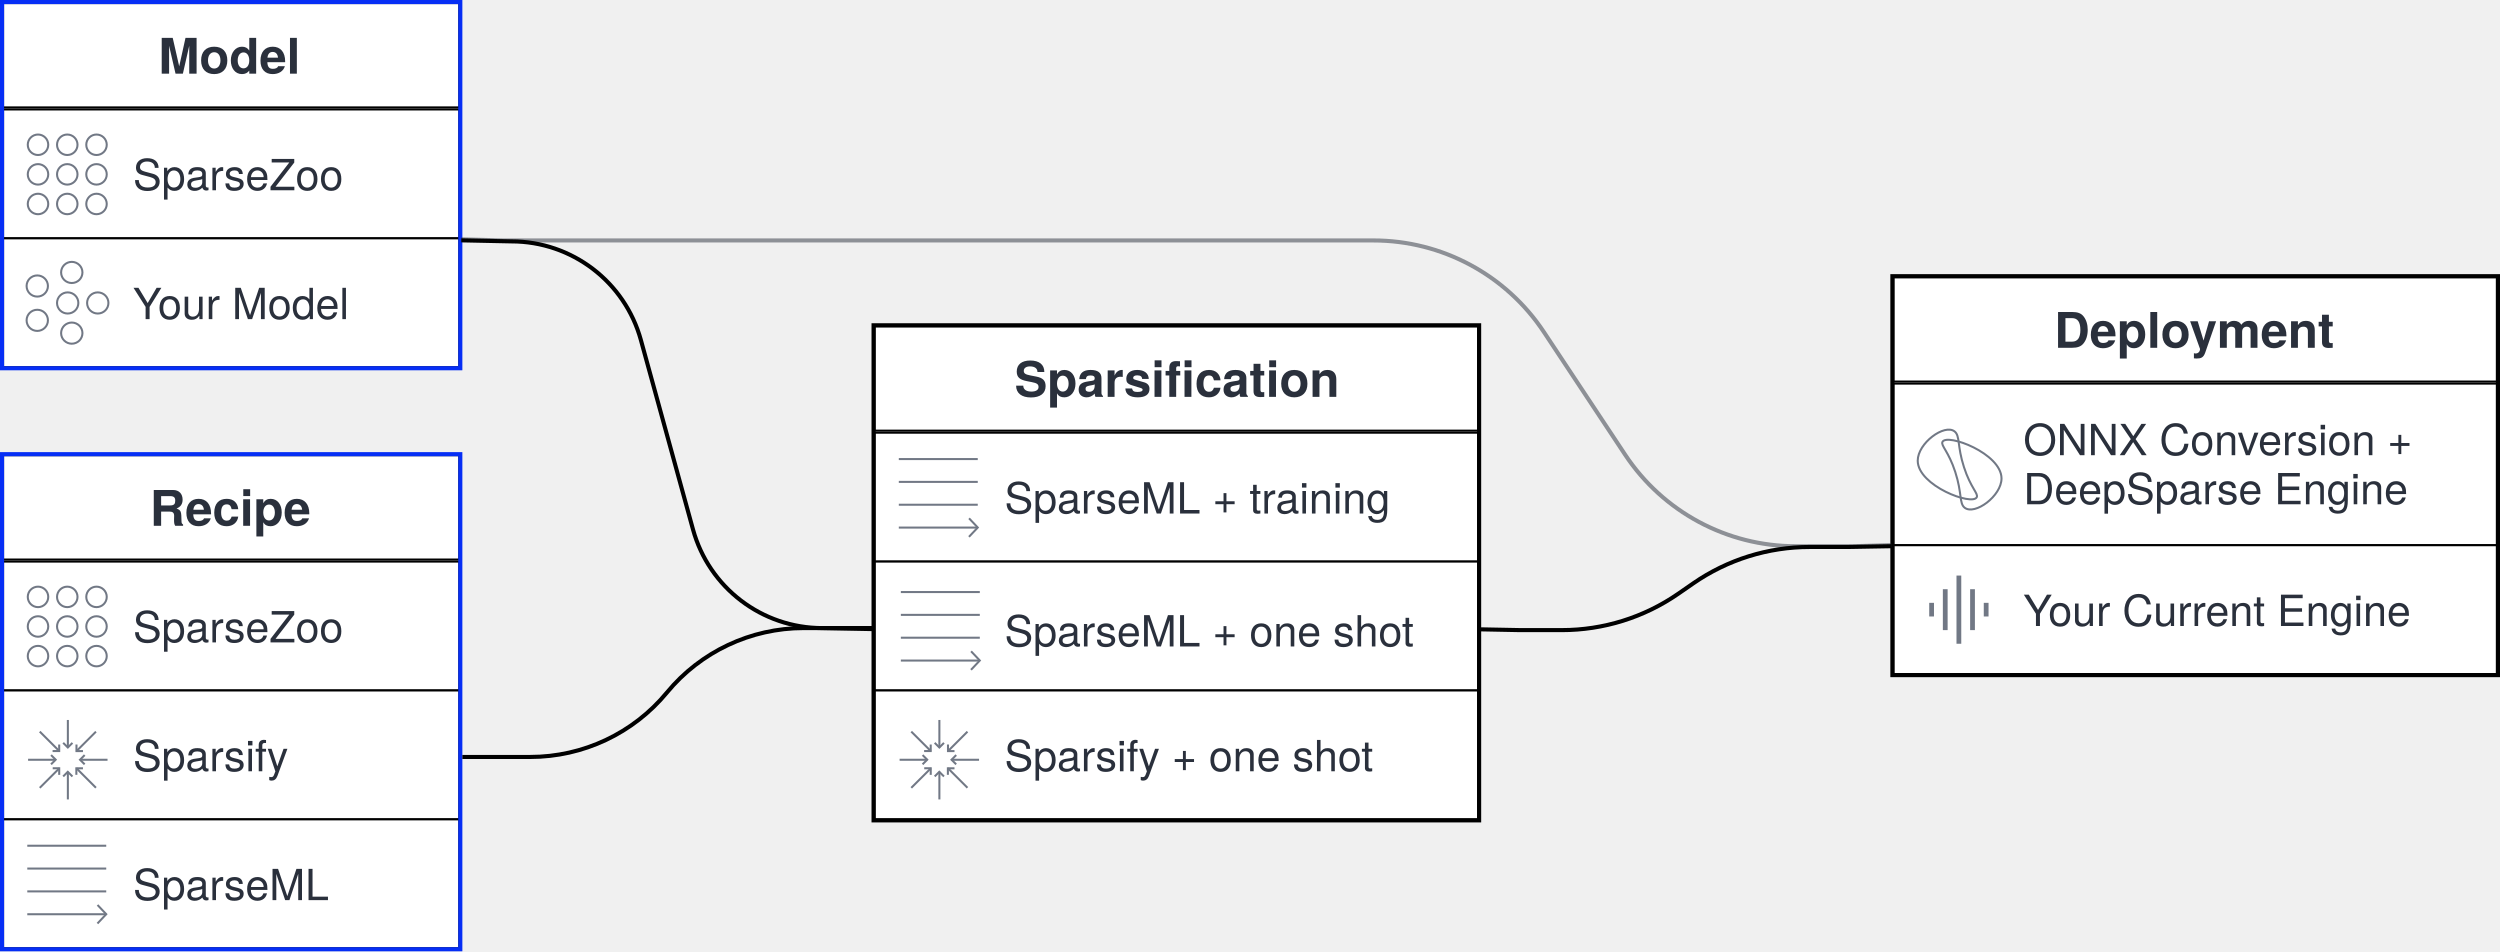
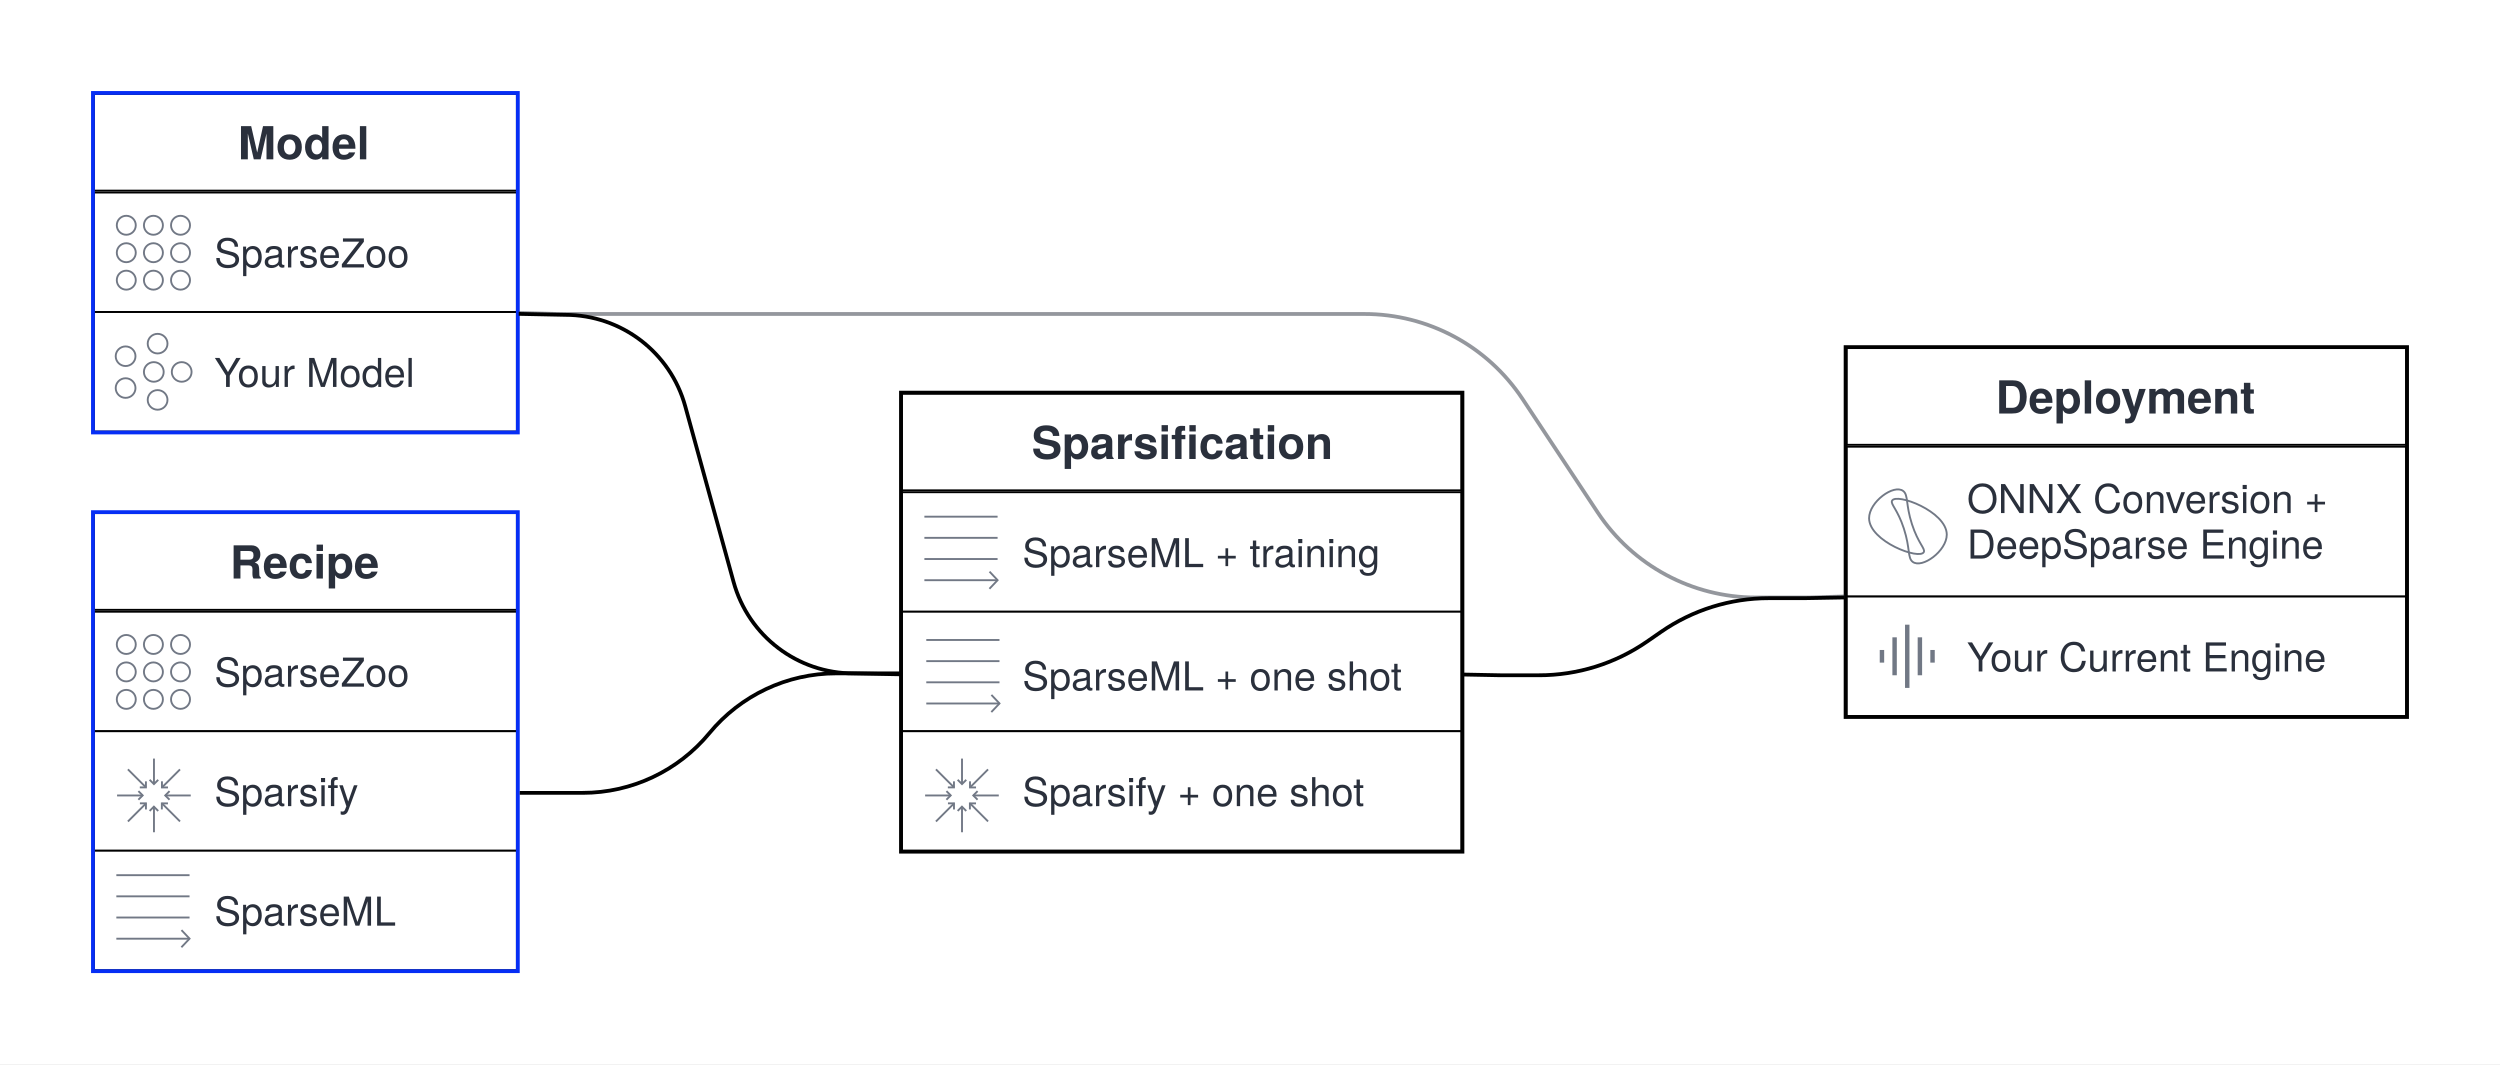
- <svg xmlns="http://www.w3.org/2000/svg" width="1222px" height="465px" viewBox="0 0 1222 465" version="1.1">
+ <svg xmlns="http://www.w3.org/2000/svg" width="1318px" height="561px" viewBox="0 0 1318 561" version="1.1">
  <defs>
    <filter id="filter-1">
      <feColorMatrix in="SourceGraphic" type="matrix" values="0 0 0 0 0.165 0 0 0 0 0.188 0 0 0 0 0.235 0 0 0 1 0" />
    </filter>
    <filter id="filter-2">
      <feColorMatrix in="SourceGraphic" type="matrix" values="0 0 0 0 0.165 0 0 0 0 0.188 0 0 0 0 0.235 0 0 0 1 0" />
    </filter>
    <filter id="filter-3">
      <feColorMatrix in="SourceGraphic" type="matrix" values="0 0 0 0 0.165 0 0 0 0 0.188 0 0 0 0 0.235 0 0 0 1 0" />
    </filter>
    <filter id="filter-4">
      <feColorMatrix in="SourceGraphic" type="matrix" values="0 0 0 0 0.165 0 0 0 0 0.188 0 0 0 0 0.235 0 0 0 1 0" />
    </filter>
    <filter id="filter-5">
      <feColorMatrix in="SourceGraphic" type="matrix" values="0 0 0 0 0.165 0 0 0 0 0.188 0 0 0 0 0.235 0 0 0 1 0" />
    </filter>
    <filter id="filter-6">
      <feColorMatrix in="SourceGraphic" type="matrix" values="0 0 0 0 0.165 0 0 0 0 0.188 0 0 0 0 0.235 0 0 0 1 0" />
    </filter>
    <filter id="filter-7">
      <feColorMatrix in="SourceGraphic" type="matrix" values="0 0 0 0 0.165 0 0 0 0 0.188 0 0 0 0 0.235 0 0 0 1 0" />
    </filter>
    <filter id="filter-8">
      <feColorMatrix in="SourceGraphic" type="matrix" values="0 0 0 0 0.165 0 0 0 0 0.188 0 0 0 0 0.235 0 0 0 1 0" />
    </filter>
    <filter id="filter-9">
      <feColorMatrix in="SourceGraphic" type="matrix" values="0 0 0 0 0.165 0 0 0 0 0.188 0 0 0 0 0.235 0 0 0 1 0" />
    </filter>
    <filter id="filter-10">
      <feColorMatrix in="SourceGraphic" type="matrix" values="0 0 0 0 0.165 0 0 0 0 0.188 0 0 0 0 0.235 0 0 0 1 0" />
    </filter>
  </defs>
  <g id="flow-overview-model_recipe" stroke="none" stroke-width="1" fill="none" fill-rule="evenodd">
-     <g id="card-model">
+     <rect fill="#FFFFFF" x="0" y="0" width="1318" height="561" />
+     <g id="card-model" transform="translate(48, 48)">
      <g id="title" transform="translate(1, 1)">
        <rect id="container" stroke="#000000" fill="#FFFFFF" x="0.5" y="0.5" width="223" height="51" />
        <text font-family="HelveticaNeue-Bold, Helvetica Neue" font-size="24" font-weight="bold" fill="#2A303C">
          <tspan x="76.468" y="35">Model</tspan>
        </text>
      </g>
      <g id="row-sparsezoo" transform="translate(1, 53)">
        <rect id="container" stroke="#000000" fill="#FFFFFF" x="0.5" y="0.5" width="223" height="63" />
        <text id="title" font-family="HelveticaNeue, Helvetica Neue" font-size="21" font-weight="normal" fill="#2A303C">
          <tspan x="64" y="40">SparseZoo</tspan>
        </text>
        <g filter="url(#filter-1)" id="icon">
          <g transform="translate(12, 12)">
            <circle id="Oval" stroke="#000000" cx="5.578" cy="5.762" r="5.005" />
            <circle id="Oval" stroke="#000000" cx="19.881" cy="5.762" r="5.005" />
            <circle id="Oval" stroke="#000000" cx="34.173" cy="5.762" r="5.005" />
            <circle id="Oval" stroke="#000000" cx="5.578" cy="20.227" r="5.005" />
            <circle id="Oval" stroke="#000000" cx="19.881" cy="20.227" r="5.005" />
            <circle id="Oval" stroke="#000000" cx="34.173" cy="20.227" r="5.005" />
            <circle id="Oval" stroke="#000000" cx="5.578" cy="34.703" r="5.005" />
            <circle id="Oval" stroke="#000000" cx="19.881" cy="34.703" r="5.005" />
            <circle id="Oval" stroke="#000000" cx="34.173" cy="34.703" r="5.005" />
          </g>
        </g>
      </g>
      <g id="row-yours" transform="translate(1, 116)">
        <rect id="container" stroke="#000000" fill="#FFFFFF" x="0.5" y="0.5" width="223" height="63" />
        <text id="title" font-family="HelveticaNeue, Helvetica Neue" font-size="21" font-weight="normal" fill="#2A303C">
          <tspan x="64" y="40">Your Model</tspan>
        </text>
        <g filter="url(#filter-2)" id="icon">
          <g transform="translate(12, 12)">
            <ellipse id="Oval" stroke="#000000" cx="22.085" cy="5.169" rx="5.214" ry="5.169" />
            <ellipse id="Oval" stroke="#000000" cx="5.214" cy="11.803" rx="5.214" ry="5.169" />
            <ellipse id="Oval" stroke="#000000" cx="20.085" cy="20.085" rx="5.214" ry="5.169" />
            <ellipse id="Oval" stroke="#000000" cx="34.786" cy="20.085" rx="5.214" ry="5.169" />
            <ellipse id="Oval" stroke="#000000" cx="5.214" cy="28.581" rx="5.214" ry="5.169" />
            <ellipse id="Oval" stroke="#000000" cx="22.085" cy="34.831" rx="5.214" ry="5.169" />
          </g>
        </g>
      </g>
      <rect id="border" stroke="#062EF5" stroke-width="2" x="1" y="1" width="224" height="179" />
    </g>
-     <g id="card-recipe" transform="translate(0, 221)">
+     <g id="card-recipe" transform="translate(48, 269)">
      <g id="title" transform="translate(1, 1)">
        <rect id="container" stroke="#000000" fill="#FFFFFF" x="0.5" y="0.5" width="223" height="51" />
        <text font-family="HelveticaNeue-Bold, Helvetica Neue" font-size="24" font-weight="bold" fill="#2A303C">
          <tspan x="72.244" y="35">Recipe</tspan>
        </text>
      </g>
      <g id="row-sparsezoo" transform="translate(1, 53)">
        <rect id="container" stroke="#000000" fill="#FFFFFF" x="0.5" y="0.5" width="223" height="63" />
        <text id="title" font-family="HelveticaNeue, Helvetica Neue" font-size="21" font-weight="normal" fill="#2A303C">
          <tspan x="64" y="40">SparseZoo</tspan>
        </text>
        <g filter="url(#filter-3)" id="icon">
          <g transform="translate(12, 12)">
            <circle id="Oval" stroke="#000000" cx="5.578" cy="5.762" r="5.005" />
            <circle id="Oval" stroke="#000000" cx="19.881" cy="5.762" r="5.005" />
            <circle id="Oval" stroke="#000000" cx="34.173" cy="5.762" r="5.005" />
            <circle id="Oval" stroke="#000000" cx="5.578" cy="20.227" r="5.005" />
            <circle id="Oval" stroke="#000000" cx="19.881" cy="20.227" r="5.005" />
            <circle id="Oval" stroke="#000000" cx="34.173" cy="20.227" r="5.005" />
            <circle id="Oval" stroke="#000000" cx="5.578" cy="34.703" r="5.005" />
            <circle id="Oval" stroke="#000000" cx="19.881" cy="34.703" r="5.005" />
            <circle id="Oval" stroke="#000000" cx="34.173" cy="34.703" r="5.005" />
          </g>
        </g>
      </g>
      <g id="row-sparsify" transform="translate(1, 116)">
        <rect id="container" stroke="#000000" fill="#FFFFFF" x="0.5" y="0.5" width="223" height="63" />
        <text id="title" font-family="HelveticaNeue, Helvetica Neue" font-size="21" font-weight="normal" fill="#2A303C">
          <tspan x="64" y="40">Sparsify</tspan>
        </text>
        <g filter="url(#filter-4)" id="icon">
          <g transform="translate(12, 14)">
            <line x1="20.171" y1="0.924" x2="20.171" y2="14.371" id="Path" stroke="#000000" />
            <polyline id="Path" stroke="#000000" points="22.41 12.124 20.162 14.371 17.876 12.095" />
            <polyline id="Path" stroke="#000000" points="17.876 28.524 20.133 26.267 22.41 28.552" />
            <line x1="20.171" y1="26.238" x2="20.171" y2="39.762" id="Path" stroke="#000000" />
            <line x1="39.562" y1="20.371" x2="26.114" y2="20.371" id="Path" stroke="#000000" />
            <polyline id="Path" stroke="#000000" points="28.371 22.61 26.114 20.362 28.39 18.076" />
            <polyline id="Path" stroke="#000000" points="11.962 18.076 14.219 20.333 11.943 22.61" />
            <line x1="14.248" y1="20.371" x2="0.724" y2="20.371" id="Path" stroke="#000000" />
            <line x1="6.429" y1="6.6" x2="15.943" y2="16.105" id="Path" stroke="#000000" />
            <polyline id="Path" stroke="#000000" points="15.933 12.924 15.933 16.114 12.705 16.114" />
            <polyline id="Path" stroke="#000000" points="24.324 27.733 24.324 24.543 27.552 24.543" />
            <line x1="24.333" y1="24.495" x2="33.895" y2="34.057" id="Path" stroke="#000000" />
            <line x1="33.895" y1="6.629" x2="24.381" y2="16.143" id="Path" stroke="#000000" />
            <polyline id="Path" stroke="#000000" points="27.562 16.133 24.381 16.133 24.381 12.914" />
            <polyline id="Path" stroke="#000000" points="12.762 24.524 15.943 24.524 15.943 27.752" />
            <line x1="16" y1="24.533" x2="6.429" y2="34.095" id="Path" stroke="#000000" />
          </g>
        </g>
      </g>
      <g id="row-sparseml" transform="translate(1, 179)">
        <rect id="container" stroke="#000000" fill="#FFFFFF" x="0.5" y="0.5" width="223" height="63" />
        <text id="title" font-family="HelveticaNeue, Helvetica Neue" font-size="21" font-weight="normal" fill="#2A303C">
          <tspan x="64" y="40">SparseML</tspan>
        </text>
        <g filter="url(#filter-5)" id="icon">
          <g transform="translate(12, 12)">
            <line x1="0.335" y1="1.394" x2="38.93" y2="1.394" id="Path" stroke="#000000" />
            <line x1="0.335" y1="12.549" x2="38.93" y2="12.549" id="Path" stroke="#000000" />
            <line x1="0.335" y1="23.714" x2="38.93" y2="23.714" id="Path" stroke="#000000" />
            <line x1="38.93" y1="34.88" x2="0.335" y2="34.88" id="Path" stroke="#000000" />
            <polyline id="Path" stroke="#000000" points="34.67 30.354 38.93 34.857 34.627 39.406" />
          </g>
        </g>
      </g>
      <rect id="border" stroke="#062EF5" stroke-width="2" x="1" y="1" width="224" height="242" />
    </g>
-     <g id="card-sparsification" transform="translate(426, 158)">
+     <g id="card-sparsification" transform="translate(474, 206)">
      <g id="title" transform="translate(1, 1)">
        <rect id="container" stroke="#000000" fill="#FFFFFF" x="0.5" y="0.5" width="295" height="51" />
        <text font-family="HelveticaNeue-Bold, Helvetica Neue" font-size="24" font-weight="bold" fill="#2A303C">
          <tspan x="68.908" y="35">Sparsification</tspan>
        </text>
      </g>
      <g id="row-sparseml-training" transform="translate(1, 53)">
        <rect id="container" stroke="#000000" fill="#FFFFFF" x="0.5" y="0.5" width="295" height="63" />
        <text id="title" font-family="HelveticaNeue, Helvetica Neue" font-size="21" font-weight="normal" fill="#2A303C">
          <tspan x="64" y="40">SparseML + training</tspan>
        </text>
        <g filter="url(#filter-6)" id="icon">
          <g transform="translate(12, 12)">
            <line x1="0.335" y1="1.394" x2="38.93" y2="1.394" id="Path" stroke="#000000" />
            <line x1="0.335" y1="12.549" x2="38.93" y2="12.549" id="Path" stroke="#000000" />
            <line x1="0.335" y1="23.714" x2="38.93" y2="23.714" id="Path" stroke="#000000" />
            <line x1="38.93" y1="34.88" x2="0.335" y2="34.88" id="Path" stroke="#000000" />
            <polyline id="Path" stroke="#000000" points="34.67 30.354 38.93 34.857 34.627 39.406" />
          </g>
        </g>
      </g>
      <g id="row-sparsify" transform="translate(1, 116)">
        <rect id="container" stroke="#000000" fill="#FFFFFF" x="0.5" y="0.5" width="295" height="63" />
        <text id="title" font-family="HelveticaNeue, Helvetica Neue" font-size="21" font-weight="normal" fill="#2A303C">
          <tspan x="64" y="42">SparseML + one shot</tspan>
        </text>
        <g filter="url(#filter-7)" id="icon">
          <g transform="translate(13, 14)">
            <line x1="0.335" y1="1.394" x2="38.93" y2="1.394" id="Path" stroke="#000000" />
            <line x1="0.335" y1="12.549" x2="38.93" y2="12.549" id="Path" stroke="#000000" />
            <line x1="0.335" y1="23.714" x2="38.93" y2="23.714" id="Path" stroke="#000000" />
            <line x1="38.93" y1="34.88" x2="0.335" y2="34.88" id="Path" stroke="#000000" />
            <polyline id="Path" stroke="#000000" points="34.67 30.354 38.93 34.857 34.627 39.406" />
          </g>
        </g>
      </g>
      <g id="row-custom" transform="translate(1, 179)">
        <rect id="container" stroke="#000000" fill="#FFFFFF" x="0.5" y="0.5" width="295" height="63" />
        <text id="title" font-family="HelveticaNeue, Helvetica Neue" font-size="21" font-weight="normal" fill="#2A303C">
          <tspan x="64" y="40">Sparsify + one shot</tspan>
        </text>
        <g filter="url(#filter-8)" id="icon">
          <g transform="translate(12, 14)">
            <line x1="20.171" y1="0.924" x2="20.171" y2="14.371" id="Path" stroke="#000000" />
            <polyline id="Path" stroke="#000000" points="22.41 12.124 20.162 14.371 17.876 12.095" />
            <polyline id="Path" stroke="#000000" points="17.876 28.524 20.133 26.267 22.41 28.552" />
            <line x1="20.171" y1="26.238" x2="20.171" y2="39.762" id="Path" stroke="#000000" />
            <line x1="39.562" y1="20.371" x2="26.114" y2="20.371" id="Path" stroke="#000000" />
            <polyline id="Path" stroke="#000000" points="28.371 22.61 26.114 20.362 28.39 18.076" />
            <polyline id="Path" stroke="#000000" points="11.962 18.076 14.219 20.333 11.943 22.61" />
            <line x1="14.248" y1="20.371" x2="0.724" y2="20.371" id="Path" stroke="#000000" />
            <line x1="6.429" y1="6.6" x2="15.943" y2="16.105" id="Path" stroke="#000000" />
            <polyline id="Path" stroke="#000000" points="15.933 12.924 15.933 16.114 12.705 16.114" />
            <polyline id="Path" stroke="#000000" points="24.324 27.733 24.324 24.543 27.552 24.543" />
            <line x1="24.333" y1="24.495" x2="33.895" y2="34.057" id="Path" stroke="#000000" />
            <line x1="33.895" y1="6.629" x2="24.381" y2="16.143" id="Path" stroke="#000000" />
            <polyline id="Path" stroke="#000000" points="27.562 16.133 24.381 16.133 24.381 12.914" />
            <polyline id="Path" stroke="#000000" points="12.762 24.524 15.943 24.524 15.943 27.752" />
            <line x1="16" y1="24.533" x2="6.429" y2="34.095" id="Path" stroke="#000000" />
          </g>
        </g>
      </g>
      <rect id="border" stroke="#000000" stroke-width="2" x="1" y="1" width="296" height="242" />
    </g>
-     <g id="card-deployment" transform="translate(924, 134)">
+     <g id="card-deployment" transform="translate(972, 182)">
      <g id="title" transform="translate(1, 1)">
        <rect id="container" stroke="#000000" fill="#FFFFFF" x="0.5" y="0.5" width="295" height="51" />
        <text font-family="HelveticaNeue-Bold, Helvetica Neue" font-size="24" font-weight="bold" fill="#2A303C">
          <tspan x="79.132" y="35">Deployment</tspan>
        </text>
      </g>
      <g id="row-deepsparse" transform="translate(1, 53)">
        <rect id="container" stroke="#000000" fill="#FFFFFF" x="0.5" y="0.5" width="295" height="79" />
        <text id="title" font-family="HelveticaNeue, Helvetica Neue" font-size="21" font-weight="normal" fill="#2A303C">
          <tspan x="64" y="35.5">ONNX Conversion + </tspan>
          <tspan x="64" y="59.5">DeepSparse Engine</tspan>
        </text>
        <g filter="url(#filter-9)" id="icon">
          <g transform="translate(12, 22.5)">
            <path d="M18.38,1.37 C13.46,-2.44 0.38,7.06 0.38,15.72 C0.49,27.98 27.1,37.9 29.24,33.54 C30.12,31.76 26.24,28.92 22.99,18.85 C19.61,8.4 21.13,3.49 18.38,1.37 Z" id="Path" stroke="#000000" />
            <path d="M23.34,38.68 C28.27,42.49 41.34,32.99 41.34,24.33 C41.23,12.07 14.62,2.15 12.47,6.51 C11.6,8.29 15.47,11.13 18.73,21.2 C22.12,31.65 20.6,36.56 23.34,38.68 Z" id="Path" stroke="#000000" />
          </g>
        </g>
      </g>
      <g id="row-yours" transform="translate(1, 132)">
        <rect id="container" stroke="#000000" fill="#FFFFFF" x="0.5" y="0.5" width="295" height="63" />
        <text id="title" font-family="HelveticaNeue, Helvetica Neue" font-size="21" font-weight="normal" fill="#2A303C">
          <tspan x="64" y="40">Your Current Engine</tspan>
        </text>
        <g filter="url(#filter-10)" id="icon">
          <g transform="translate(13, 12)">
            <polygon id="Path" points="0 0 40 0 40 40 0 40" />
            <path d="M11.667,30 L14,30 L14,10 L11.667,10 L11.667,30 Z M18.333,36.667 L20.667,36.667 L20.667,3.333 L18.333,3.333 L18.333,36.667 Z M5,23.333 L7.333,23.333 L7.333,16.667 L5,16.667 L5,23.333 Z M25,30 L27.333,30 L27.333,10 L25,10 L25,30 Z M31.667,16.667 L31.667,23.333 L34,23.333 L34,16.667 L31.667,16.667 Z" id="Shape" fill="#000000" fill-rule="nonzero" />
          </g>
        </g>
      </g>
      <rect id="border" stroke="#000000" stroke-width="2" x="1" y="1" width="296" height="195" />
    </g>
-     <path d="M226.5,117 L246,117.53 L671.288,117.53 C704.83,117.53 736.138,134.346 754.66,162.31 L794.34,222.22 C812.862,250.184 844.17,267 877.712,267 L906,267 L906,267 L923.5,266.47" id="line-model-deployment" stroke-opacity="0.5" stroke="#2A303C" stroke-width="2" stroke-linecap="square" />
-     <path d="M226.5,117.5 L250,117.987 C279.534,117.987 305.428,137.72 313.262,166.196 L338.738,258.804 C346.572,287.28 372.466,307.013 402,307.013 L402,307.013 L402,307.013 L426.5,307.5" id="line-model-sparsification" stroke="#000000" stroke-width="2" stroke-linecap="square" />
-     <path d="M227,370 L250,370 L259.156,370 C285.021,370 309.535,358.448 326,338.5 C342.465,318.552 366.979,307 392.844,307 L402,307 L402,307 L426,307" id="line-recipe-sparsification" stroke="#000000" stroke-width="2" stroke-linecap="square" />
-     <path d="M724.5,307.637 L743,308 L763.413,308 C783.751,308 803.606,301.798 820.329,290.222 L827.671,285.14 C844.394,273.564 864.249,267.363 884.587,267.363 L903.102,267.363 L903.102,267.363 L923.5,267" id="line-sparsification-deployment" stroke="#000000" stroke-width="2" stroke-linecap="square" />
+     <path d="M274.5,165 L294,165.53 L719.288,165.53 C752.83,165.53 784.138,182.346 802.66,210.31 L842.34,270.22 C860.862,298.184 892.17,315 925.712,315 L954,315 L954,315 L971.5,314.47" id="line-model-deployment" stroke-opacity="0.5" stroke="#2A303C" stroke-width="2" stroke-linecap="square" />
+     <path d="M274.5,165.5 L298,165.987 C327.534,165.987 353.428,185.72 361.262,214.196 L386.738,306.804 C394.572,335.28 420.466,355.013 450,355.013 L450,355.013 L450,355.013 L474.5,355.5" id="line-model-sparsification" stroke="#000000" stroke-width="2" stroke-linecap="square" />
+     <path d="M275,418 L298,418 L307.156,418 C333.021,418 357.535,406.448 374,386.5 C390.465,366.552 414.979,355 440.844,355 L450,355 L450,355 L474,355" id="line-recipe-sparsification" stroke="#000000" stroke-width="2" stroke-linecap="square" />
+     <path d="M772.5,355.637 L791,356 L811.413,356 C831.751,356 851.606,349.798 868.329,338.222 L875.671,333.14 C892.394,321.564 912.249,315.363 932.587,315.363 L951.102,315.363 L951.102,315.363 L971.5,315" id="line-sparsification-deployment" stroke="#000000" stroke-width="2" stroke-linecap="square" />
  </g>
</svg>
